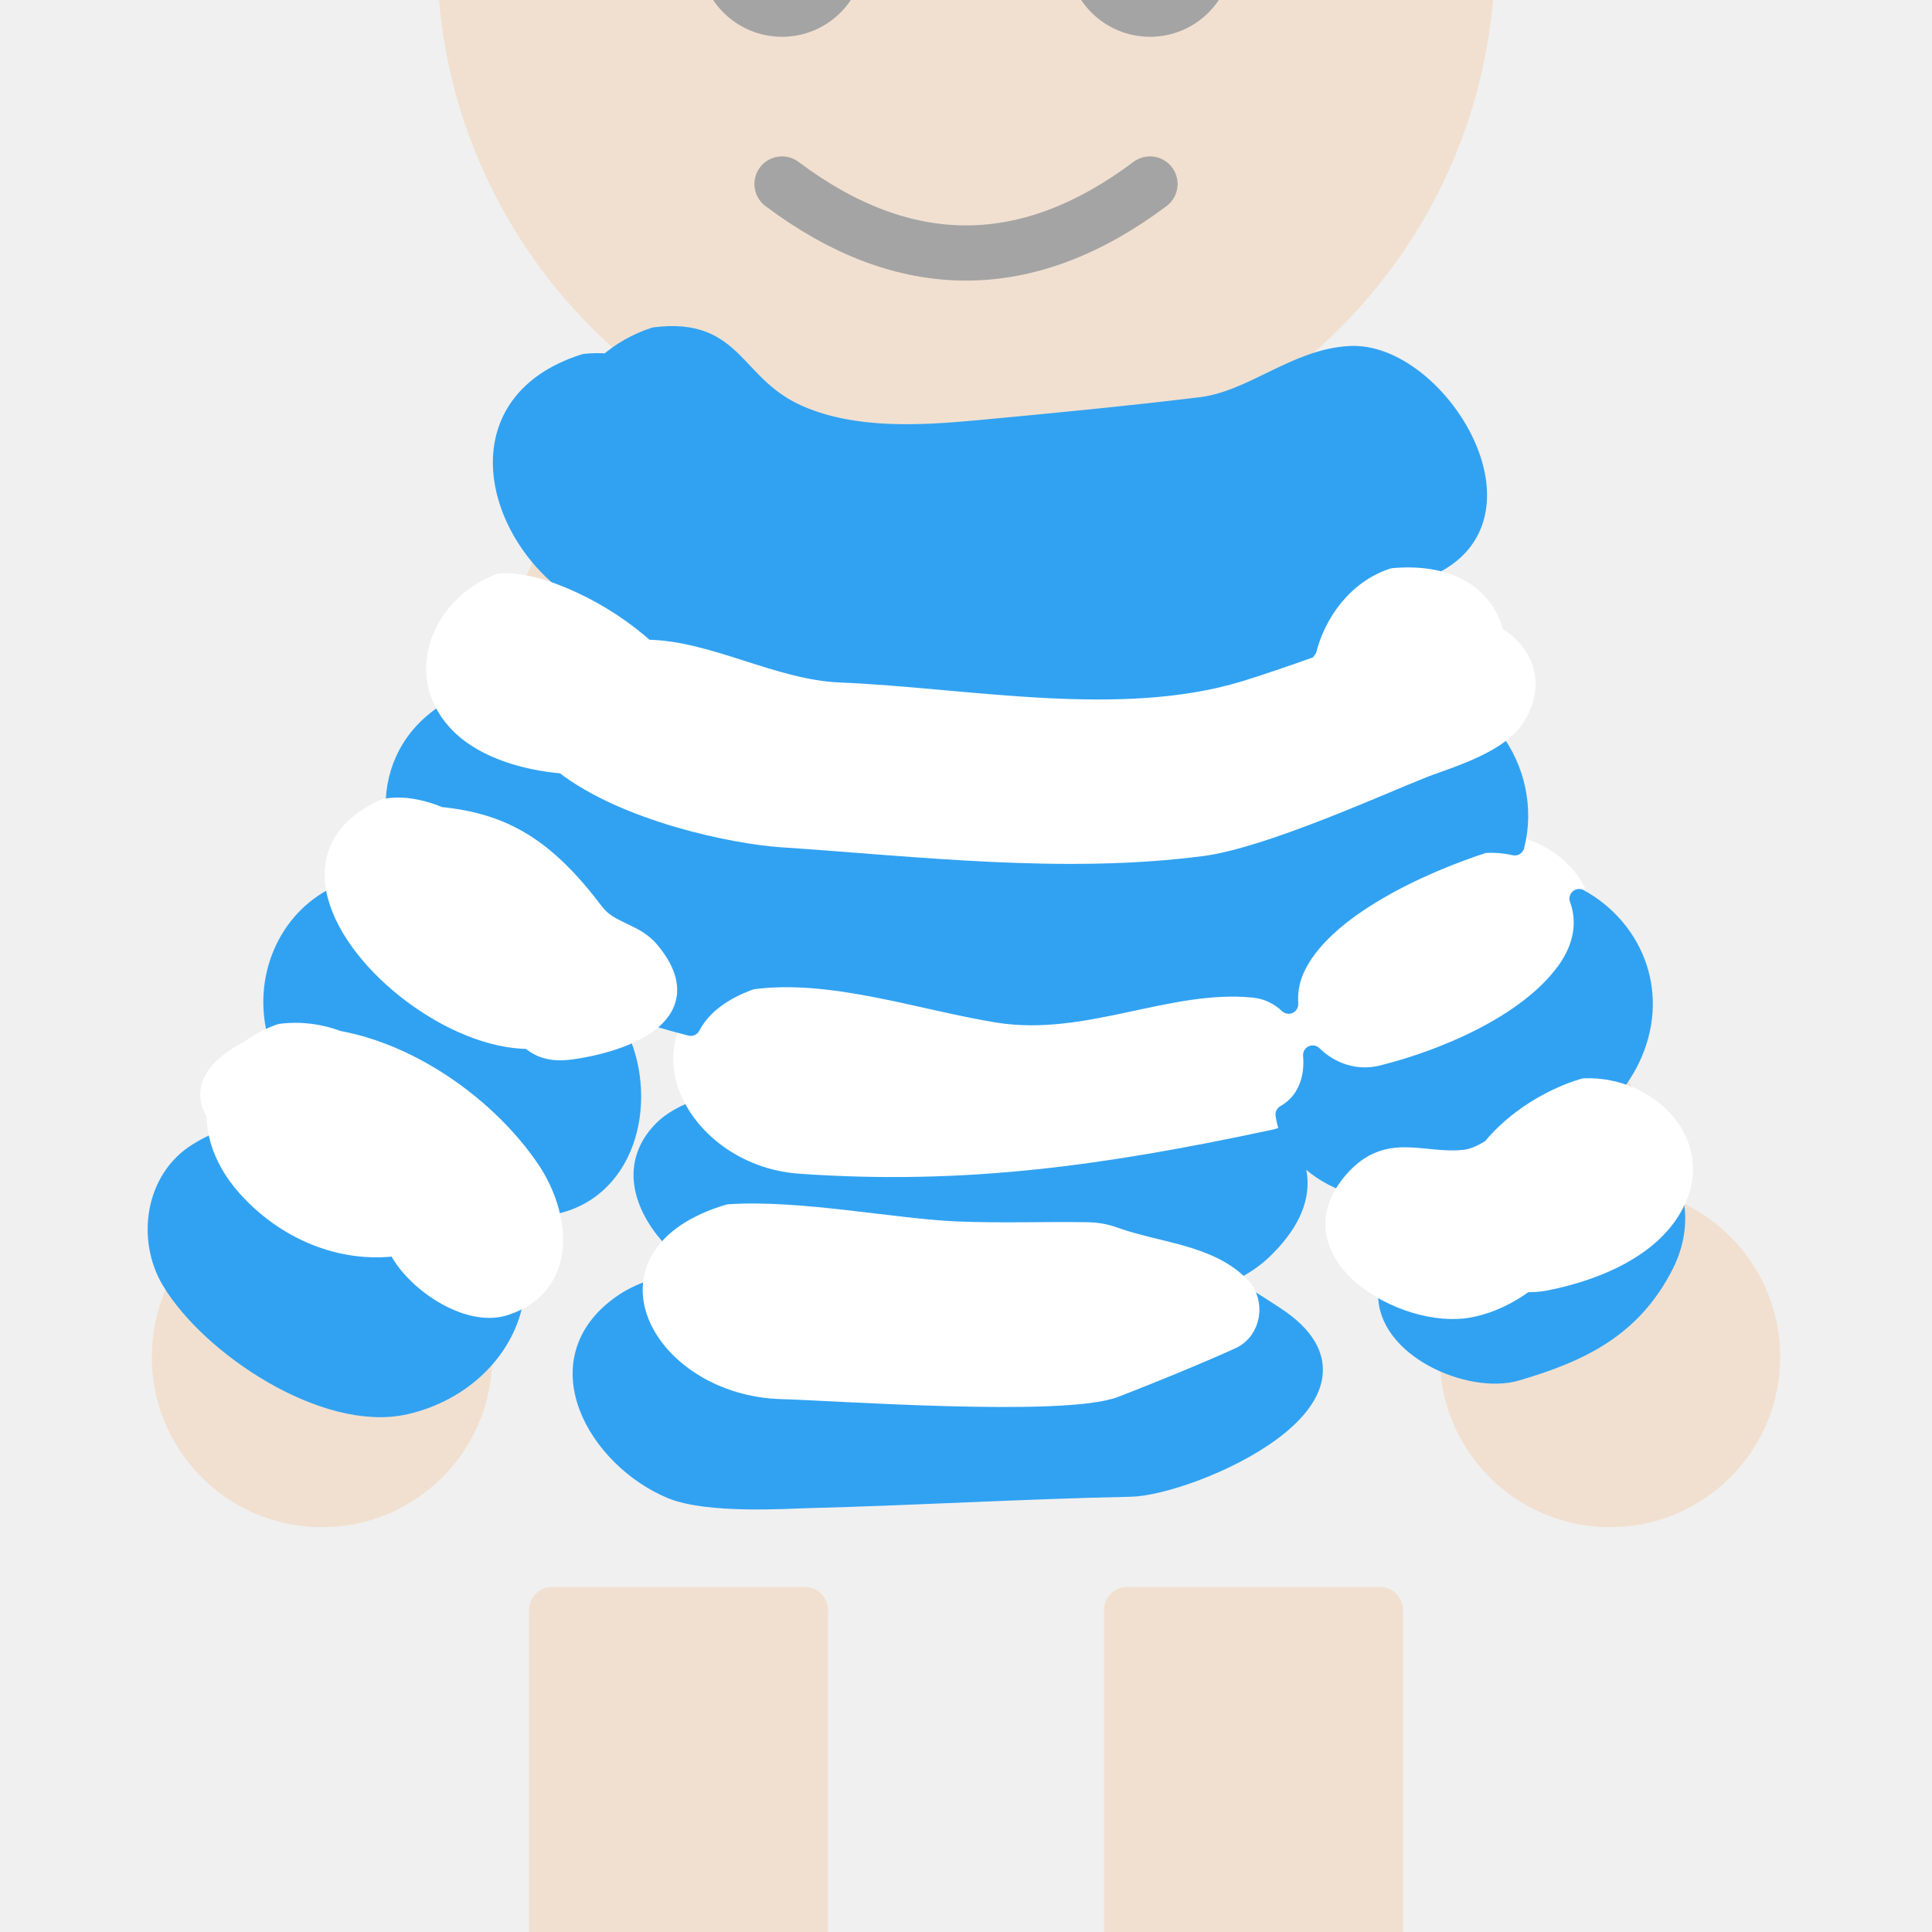
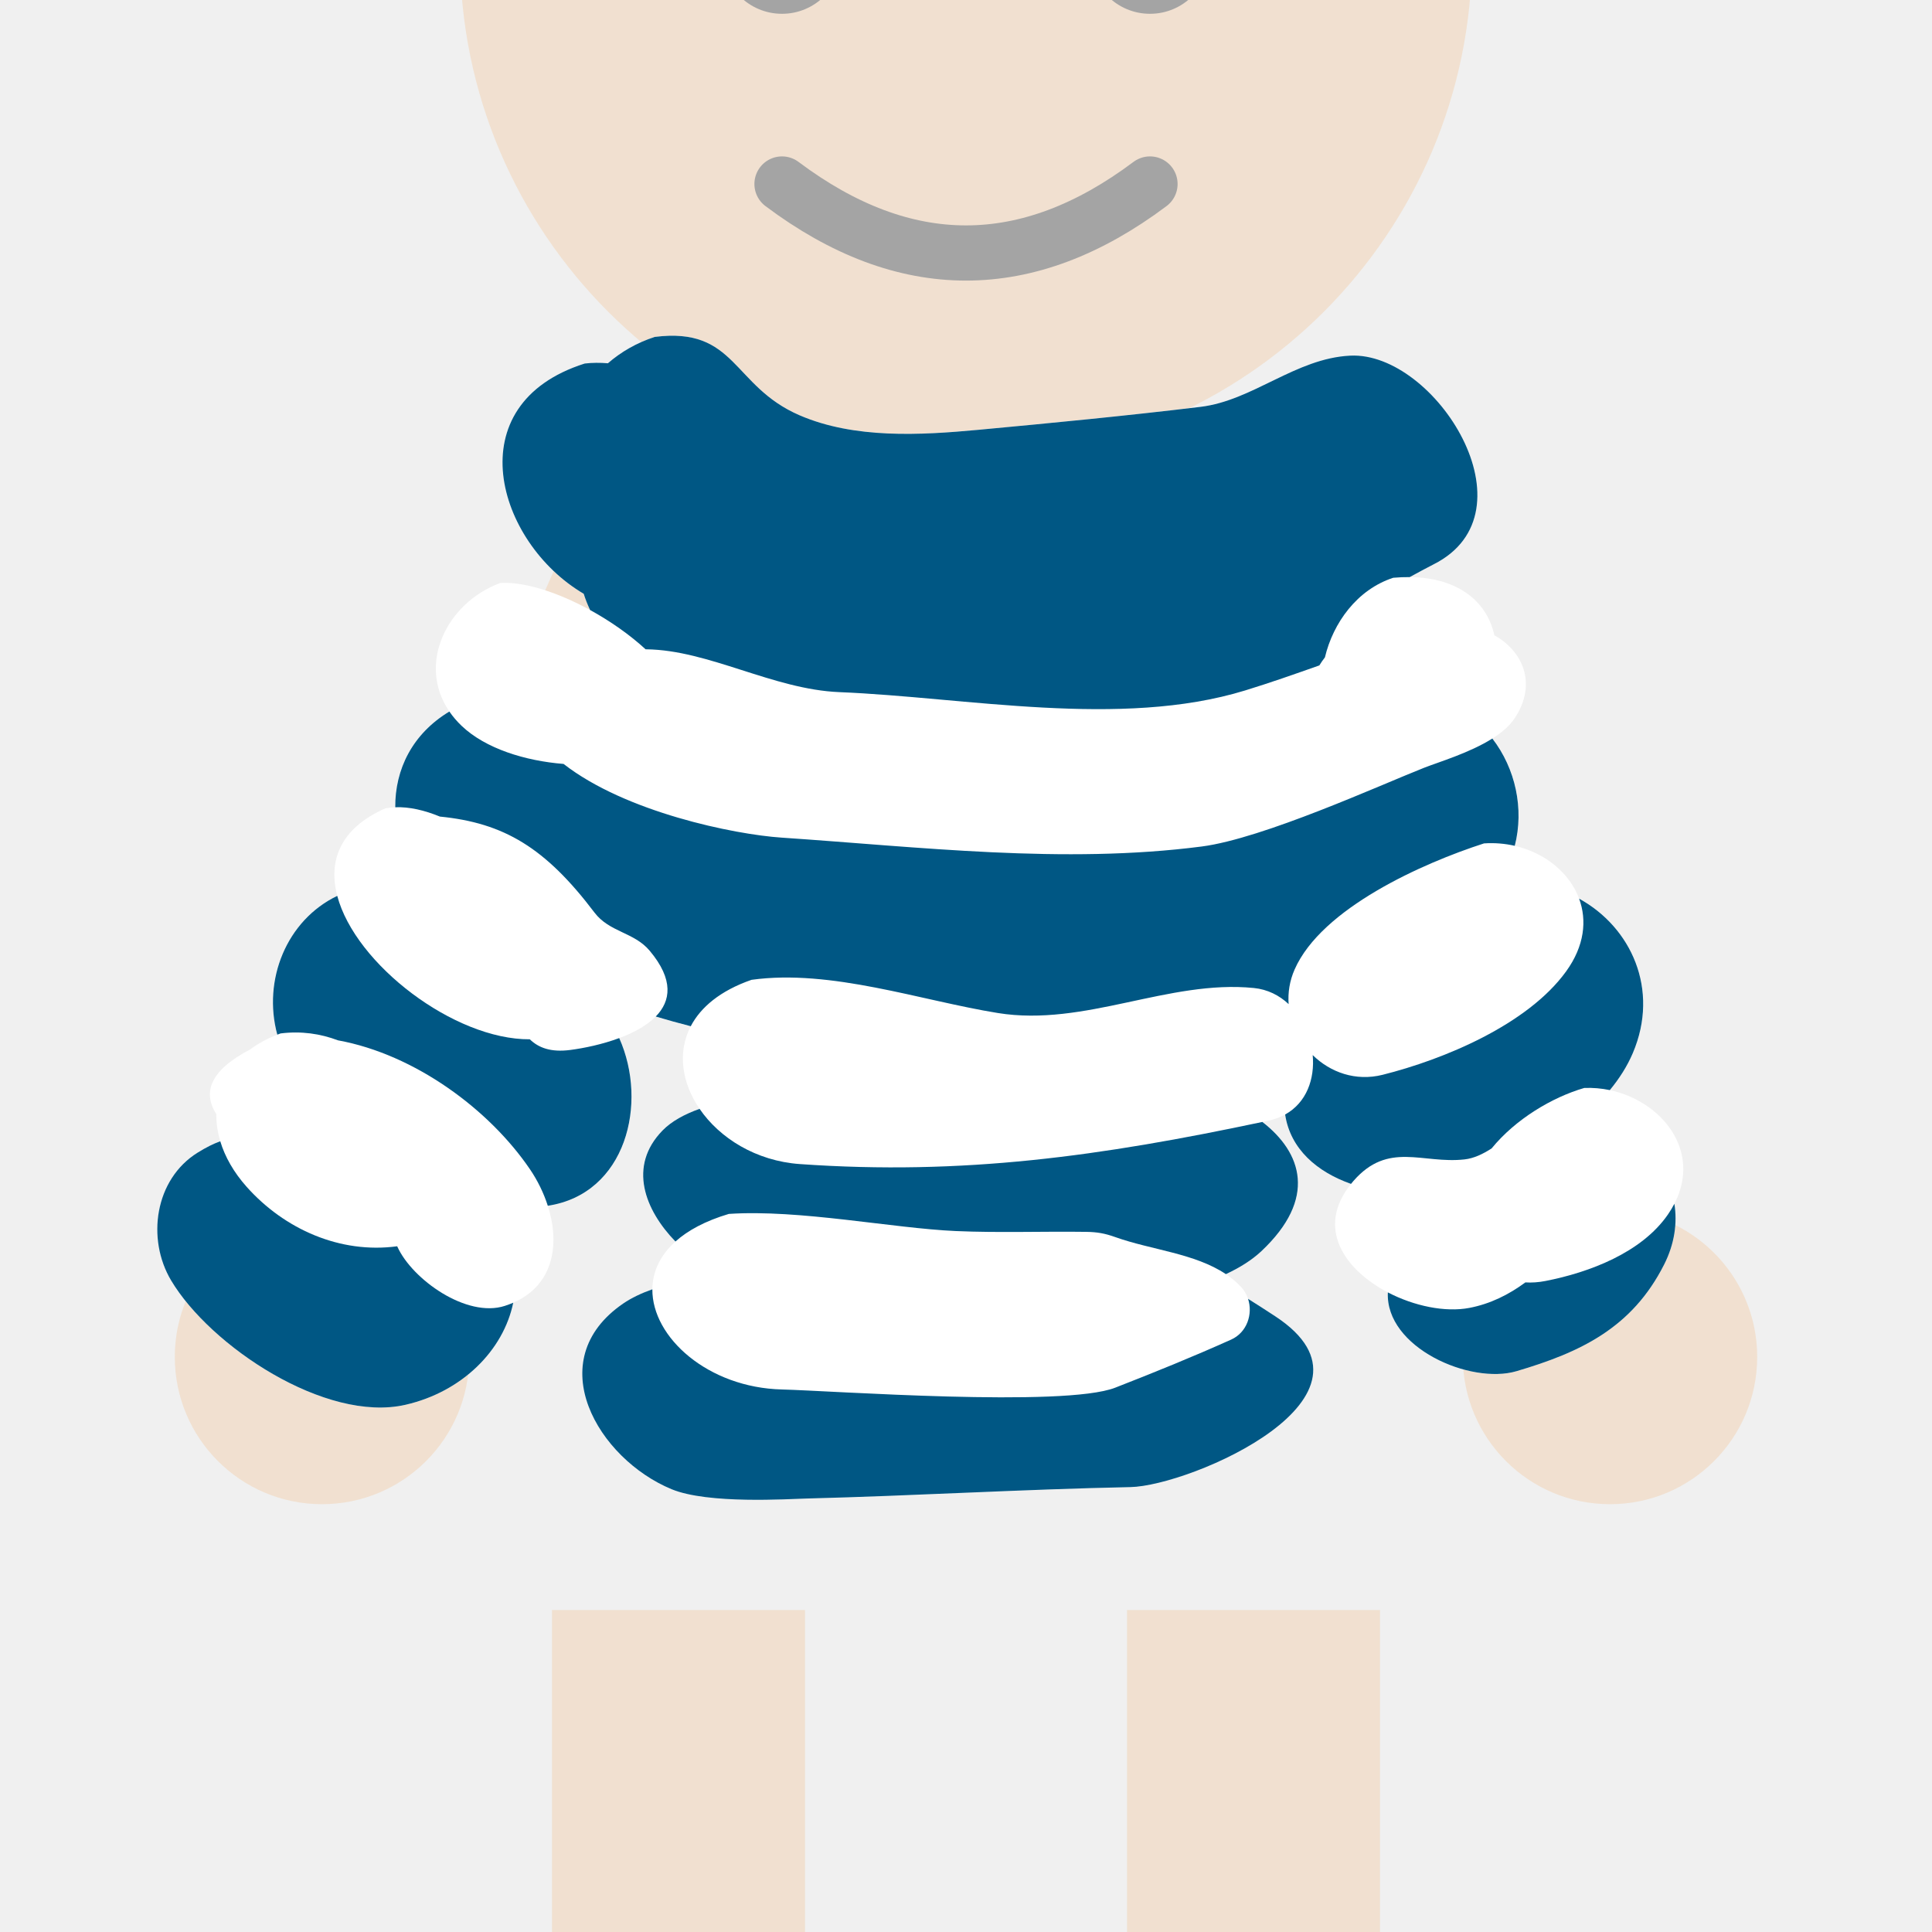
- <svg xmlns="http://www.w3.org/2000/svg" data-vector95-version="1.3.2" data-vector95-format="3" width="100" height="100" viewBox="0 0 100 100">
+ <svg xmlns="http://www.w3.org/2000/svg" data-vector95-version="1.4.2" data-vector95-format="4" width="100" height="100" viewBox="0 0 100 100">
  <g id="body-reference" data-name="Body reference (show to align)" data-locked="true" opacity="0.4" transform=" matrix(1 0 0 1 0 0)">
    <g id="layer-f660e31d-2b5e-492f-9668-83e18bf83e73" data-name="Group" data-locked="false" opacity="1" transform=" matrix(2.380952 0 0 2.380952 -69.04762 -64.28571)">
-       <path transform="translate(0 0) rotate(0) scale(1 1)" data-vector95-seam-stroke="1" d="M41 62C41 62 46.5 62 46.5 62C46.5 62 46.5 90.563 46.5 90.563C45.515 90.209 44.306 90 43 90C42.299 90 41.626 90.06 41 90.171C41 90.171 41 62 41 62Z" fill="#f2c9a0" stroke="#f2c9a0" stroke-width="1" opacity="1" stroke-linecap="round" stroke-linejoin="round" fill-rule="nonzero" fill-opacity="1" stroke-opacity="1" stroke-dasharray="none" stroke-dashoffset="0" />
-       <path transform="translate(0 0) rotate(0) scale(1 1)" data-vector95-seam-stroke="1" d="M53.5 62C53.5 62 59 62 59 62C59 62 59 90.171 59 90.171C58.374 90.06 57.701 90 57 90C55.694 90 54.485 90.209 53.5 90.563C53.5 90.563 53.5 62 53.5 62Z" fill="#f2c9a0" stroke="#f2c9a0" stroke-width="1" opacity="1" stroke-linecap="round" stroke-linejoin="round" fill-rule="nonzero" fill-opacity="1" stroke-opacity="1" stroke-dasharray="none" stroke-dashoffset="0" />
-       <ellipse transform="translate(0 0) rotate(0) scale(1 1)" data-vector95-seam-stroke="1" rx="6" ry="3" cx="43" cy="93" fill="#333" stroke="#333" stroke-width="1" font-family="Times New Roman, serif" font-size="16" stroke-linecap="round" stroke-linejoin="round" stroke-opacity="1" stroke-dasharray="none" stroke-dashoffset="0" />
-       <ellipse transform="translate(0 0) rotate(0) scale(1 1)" data-vector95-seam-stroke="1" rx="6" ry="3" cx="57" cy="93" fill="#333" stroke="#333" stroke-width="1" font-family="Times New Roman, serif" font-size="16" stroke-linecap="round" stroke-linejoin="round" stroke-opacity="1" stroke-dasharray="none" stroke-dashoffset="0" />
-       <path transform="translate(0 0) rotate(0) scale(1 1)" data-vector95-seam-stroke="1" d="M44.54 45.48C44.54 45.48 38.828 55.001 38.828 55.001C39.065 55.448 39.2 55.958 39.2 56.5C39.2 58.267 37.767 59.7 36 59.7C34.233 59.7 32.8 58.267 32.8 56.5C32.8 55.157 33.627 54.008 34.799 53.533C34.799 53.533 42.44 36.24 42.44 36.24C42.44 36.24 44.54 45.48 44.54 45.48ZM57.56 36.24C57.56 36.24 65.201 53.533 65.201 53.533C66.373 54.008 67.2 55.157 67.2 56.5C67.2 58.267 65.767 59.7 64 59.7C62.233 59.7 60.8 58.267 60.8 56.5C60.8 55.958 60.935 55.448 61.172 55.001C61.172 55.001 55.46 45.48 55.46 45.48C55.46 45.48 57.56 36.24 57.56 36.24Z" fill="#f2c9a0" stroke="#f2c9a0" stroke-width="1" opacity="1" stroke-linecap="round" stroke-linejoin="round" fill-rule="nonzero" fill-opacity="1" stroke-opacity="1" stroke-dasharray="none" stroke-dashoffset="0" />
-       <path transform="translate(0 0) rotate(0) scale(1 1)" data-vector95-seam-stroke="1" d="M39 26C39 19.925 43.925 15 50 15C56.075 15 61 19.925 61 26C61 32.075 56.075 37 50 37C43.925 37 39 32.075 39 26ZM46 27.3C46.718 27.3 47.3 26.718 47.3 26C47.3 25.282 46.718 24.7 46 24.7C45.282 24.7 44.7 25.282 44.7 26C44.7 26.718 45.282 27.3 46 27.3ZM54 27.3C54.718 27.3 55.3 26.718 55.3 26C55.3 25.282 54.718 24.7 54 24.7C53.282 24.7 52.7 25.282 52.7 26C52.7 26.718 53.282 27.3 54 27.3Z" fill="#f2c9a0" stroke="#f2c9a0" stroke-width="1" opacity="1" stroke-linecap="round" stroke-linejoin="round" fill-rule="nonzero" fill-opacity="1" stroke-opacity="1" stroke-dasharray="none" stroke-dashoffset="0" />
-       <ellipse transform="translate(0 0) rotate(0) scale(1 1)" data-vector95-seam-stroke="1" rx="1.3" ry="1.3" cx="46" cy="26" fill="#333" stroke="#333" stroke-width="1" font-family="Times New Roman, serif" font-size="16" stroke-linecap="round" stroke-linejoin="round" stroke-opacity="1" stroke-dasharray="none" stroke-dashoffset="0" />
-       <ellipse transform="translate(0 0) rotate(0) scale(1 1)" data-vector95-seam-stroke="1" rx="1.3" ry="1.3" cx="54" cy="26" fill="#333" stroke="#333" stroke-width="1" font-family="Times New Roman, serif" font-size="16" stroke-linecap="round" stroke-linejoin="round" stroke-opacity="1" stroke-dasharray="none" stroke-dashoffset="0" />
+       <path transform="translate(0 0) rotate(0) scale(1 1)" data-vector95-seam-path="1" data-vector95-seam-source="{&quot;type&quot;:&quot;path&quot;,&quot;geometry&quot;:{&quot;d&quot;:&quot;M41 62C41 62 46.5 62 46.5 62C46.5 62 46.5 90.56302369 46.5 90.56302369C45.51488143 90.20869045 44.30618298 90 43 90C42.29872915 90 41.62555785 90.06015422 41 90.17070571C41 90.17070571 41 62 41 62Z&quot;},&quot;signature&quot;:&quot;a35f1735&quot;}" d="M41,62h5.5l0,28.563c1.514,0.545 2.5,1.433 2.5,2.437c0,1.657 -2.686,3 -6,3c-3.314,0 -6,-1.343 -6,-3c0,-1.306 1.67,-2.417 4,-2.829zM43,90c1.306,0 2.515,0.209 3.5,0.563c-0.985,-0.354 -2.194,-0.563 -3.5,-0.563zM43,90c-0.701,0 -1.374,0.06 -2,0.171c0.626,-0.111 1.299,-0.171 2,-0.171z" fill="#f2c9a0" stroke="none" stroke-width="0" opacity="1" fill-rule="nonzero" fill-opacity="1" />
+       <path transform="translate(0 0) rotate(0) scale(1 1)" data-vector95-seam-path="1" data-vector95-seam-source="{&quot;type&quot;:&quot;path&quot;,&quot;geometry&quot;:{&quot;d&quot;:&quot;M53.5 62C53.5 62 59 62 59 62C59 62 59 90.17070571 59 90.17070571C58.37444215 90.06015422 57.70127085 90 57 90C55.69381702 90 54.48511857 90.20869045 53.5 90.56302369C53.5 90.56302369 53.5 62 53.5 62Z&quot;},&quot;signature&quot;:&quot;26560716&quot;}" d="M53.5,62h5.5l0,28.171c2.33,0.412 4,1.523 4,2.829c0,1.657 -2.686,3 -6,3c-3.314,0 -6,-1.343 -6,-3c0,-1.004 0.986,-1.892 2.5,-2.437zM57,90c0.701,0 1.374,0.06 2,0.171c-0.626,-0.111 -1.299,-0.171 -2,-0.171zM57,90c-1.306,0 -2.515,0.209 -3.5,0.563c0.985,-0.354 2.194,-0.563 3.5,-0.563z" fill="#f2c9a0" stroke="none" stroke-width="0" opacity="1" fill-rule="nonzero" fill-opacity="1" />
+       <ellipse transform="translate(0 0) rotate(0) scale(1 1)" rx="6" ry="3" cx="43" cy="93" fill="#333" stroke="none" stroke-width="0" font-family="Times New Roman, serif" font-size="16" />
+       <ellipse transform="translate(0 0) rotate(0) scale(1 1)" rx="6" ry="3" cx="57" cy="93" fill="#333" stroke="none" stroke-width="0" font-family="Times New Roman, serif" font-size="16" />
+       <path transform="translate(0 0) rotate(0) scale(1 1)" d="M44.54 45.48C44.54 45.48 38.828 55.001 38.828 55.001C39.065 55.448 39.2 55.958 39.2 56.5C39.2 58.267 37.767 59.7 36 59.7C34.233 59.7 32.8 58.267 32.8 56.5C32.8 55.157 33.627 54.008 34.799 53.533C34.799 53.533 42.44 36.24 42.44 36.24C42.44 36.24 44.54 45.48 44.54 45.48ZM57.56 36.24C57.56 36.24 65.201 53.533 65.201 53.533C66.373 54.008 67.2 55.157 67.2 56.5C67.2 58.267 65.767 59.7 64 59.7C62.233 59.7 60.8 58.267 60.8 56.5C60.8 55.958 60.935 55.448 61.172 55.001C61.172 55.001 55.46 45.48 55.46 45.48C55.46 45.48 57.56 36.24 57.56 36.24Z" fill="#f2c9a0" stroke="none" stroke-width="0" opacity="1" fill-rule="nonzero" fill-opacity="1" />
+       <path transform="translate(0 0) rotate(0) scale(1 1)" data-vector95-seam-path="1" data-vector95-seam-source="{&quot;type&quot;:&quot;path&quot;,&quot;geometry&quot;:{&quot;d&quot;:&quot;M39 26C39 19.92486775 43.92486775 15 50 15C56.07513225 15 61 19.92486775 61 26C61 32.07513225 56.07513225 37 50 37C43.92486775 37 39 32.07513225 39 26ZM46 27.3C46.71797017 27.3 47.3 26.71797017 47.3 26C47.3 25.28202983 46.71797017 24.7 46 24.7C45.28202983 24.7 44.7 25.28202983 44.7 26C44.7 26.71797017 45.28202983 27.3 46 27.3ZM54 27.3C54.71797017 27.3 55.3 26.71797017 55.3 26C55.3 25.28202983 54.71797017 24.7 54 24.7C53.28202983 24.7 52.7 25.28202983 52.7 26C52.7 26.71797017 53.28202983 27.3 54 27.3Z&quot;},&quot;signature&quot;:&quot;13df0a67&quot;}" d="M39,26c0,-6.075 4.925,-11 11,-11c6.075,0 11,4.925 11,11c0,6.075 -4.925,11 -11,11c-6.075,0 -11,-4.925 -11,-11z" fill="#f2c9a0" stroke="none" stroke-width="0" opacity="1" fill-rule="nonzero" fill-opacity="1" />
+       <ellipse transform="translate(0 0) rotate(0) scale(1 1)" rx="1.3" ry="1.3" cx="46" cy="26" fill="#333" stroke="none" stroke-width="0" font-family="Times New Roman, serif" font-size="16" />
+       <ellipse transform="translate(0 0) rotate(0) scale(1 1)" rx="1.3" ry="1.3" cx="54" cy="26" fill="#333" stroke="none" stroke-width="0" font-family="Times New Roman, serif" font-size="16" />
      <path transform="translate(0 0) rotate(0) scale(1 1)" d="M46,31 Q50,34 54,31" fill="none" stroke="#333" stroke-width="1.2" font-family="Times New Roman, serif" font-size="16" stroke-linecap="round" />
    </g>
  </g>
  <g id="clothing" data-name="Clothing" data-locked="false" opacity="1" transform=" matrix(1 0 0 1 0 0)">
    <g id="layer-278b5948-8136-4ea3-b02f-8f9b08371a8e" data-name="Base paint" data-locked="false" opacity="1" transform="" />
-     <path transform="translate(0 0) rotate(0) scale(1 1)" data-vector95-seam-stroke="1" d="M66.01 68.133C72.337 72.289 61.621 76.909 58.51 76.972C52.924 77.086 47.345 77.422 41.76 77.563C40.811 77.587 36.656 77.865 34.76 77.081C30.963 75.51 27.938 70.427 32.26 67.468C32.69 67.174 33.203 66.933 33.766 66.734C33.746 69.225 36.652 71.825 40.474 71.919C43.023 71.982 55.079 72.858 57.724 71.826C59.741 71.039 61.749 70.225 63.724 69.337C64.547 68.967 64.858 68.014 64.599 67.227C65.042 67.503 65.51 67.804 66.01 68.133ZM34.297 58.509C34.766 58.029 35.445 57.667 36.21 57.393C37.244 58.905 39.124 60.091 41.4 60.252C49.846 60.848 56.999 59.839 65.34 58.072C67.39 59.66 68.187 62.033 65.291 64.759C64.795 65.225 64.159 65.621 63.451 65.949C61.836 64.867 59.596 64.699 57.724 64.031C57.186 63.839 56.793 63.769 56.224 63.761C53.974 63.729 51.722 63.817 49.474 63.719C46.216 63.577 41.366 62.587 37.724 62.832C36.504 63.195 35.597 63.69 34.961 64.261C33.385 62.638 32.48 60.365 34.297 58.509Z" fill="#31a2f2" stroke="#31a2f2" stroke-width="1" opacity="1" stroke-linecap="round" stroke-linejoin="round" fill-rule="nonzero" fill-opacity="1" stroke-opacity="1" stroke-dasharray="none" stroke-dashoffset="0" />
-     <path transform="translate(0 0) rotate(0) scale(1 1)" data-vector95-seam-stroke="1" d="M51.65 52.434C56.149 53.16 60.487 50.696 64.9 51.139C65.611 51.21 66.218 51.52 66.699 51.972C66.656 51.381 66.749 50.771 67.009 50.18C68.405 47.006 73.645 44.675 76.812 43.654C80.479 43.406 83.533 46.862 81.062 50.279C79.064 53.042 74.724 54.84 71.562 55.632C70.167 55.981 68.855 55.504 67.945 54.611C68.085 56.121 67.406 57.631 65.65 58.006C57.175 59.814 49.951 60.856 41.4 60.252C35.672 59.848 32.457 52.949 38.9 50.715C43.02 50.146 47.633 51.785 51.65 52.434Z" fill="#ffffff" stroke="#ffffff" stroke-width="1" opacity="1" stroke-linecap="round" stroke-linejoin="round" fill-rule="nonzero" fill-opacity="1" stroke-opacity="1" stroke-dasharray="none" stroke-dashoffset="0" />
-     <path transform="translate(0 0) rotate(0) scale(1 1)" data-vector95-seam-stroke="1" d="M49.474 63.719C51.722 63.817 53.974 63.729 56.224 63.761C56.793 63.769 57.186 63.839 57.724 64.031C59.918 64.813 62.617 64.91 64.224 66.596C64.996 67.407 64.788 68.859 63.724 69.337C61.749 70.225 59.741 71.039 57.724 71.826C55.079 72.858 43.023 71.982 40.474 71.919C34.263 71.766 30.471 64.995 37.724 62.832C41.366 62.587 46.216 63.577 49.474 63.719Z" fill="#ffffff" stroke="#ffffff" stroke-width="1" opacity="1" stroke-linecap="round" stroke-linejoin="round" fill-rule="nonzero" fill-opacity="1" stroke-opacity="1" stroke-dasharray="none" stroke-dashoffset="0" />
-     <path transform="translate(0 0) rotate(0) scale(1 1)" data-vector95-seam-stroke="1" d="M41.388 21.496C44.237 22.724 47.642 22.526 50.638 22.248C54.475 21.891 58.312 21.521 62.138 21.059C64.856 20.73 67.058 18.547 69.888 18.408C74.296 18.191 79.567 26.511 74.202 29.211C73.828 29.399 73.411 29.63 72.965 29.871C72.695 29.868 72.411 29.879 72.114 29.905C70.236 30.518 69.001 32.244 68.578 34.024C68.474 34.159 68.377 34.298 68.289 34.442C67.014 34.892 65.74 35.341 64.45 35.737C57.994 37.718 49.987 36.09 43.45 35.825C40.011 35.685 36.689 33.645 33.45 33.608C33.44 33.608 33.428 33.608 33.415 33.607C32.596 32.853 31.589 32.148 30.544 31.575C30.412 31.296 30.301 31.015 30.213 30.734C25.703 28.081 23.592 20.932 30.265 18.816C30.654 18.77 31.057 18.768 31.465 18.803C32.142 18.214 32.957 17.742 33.888 17.439C38.114 16.906 37.89 19.988 41.388 21.496ZM20.984 72.712C16.846 73.657 10.88 69.671 8.856 66.274C7.578 64.13 8.003 61.039 10.234 59.657C10.684 59.378 11.05 59.199 11.401 59.072C11.642 59.874 12.097 60.68 12.775 61.439C14.716 63.612 17.592 64.907 20.559 64.507C20.563 64.516 20.566 64.524 20.57 64.532C21.334 66.221 24.152 68.232 26.13 67.592C26.283 67.542 26.427 67.488 26.565 67.428C26.06 69.888 23.927 72.04 20.984 72.712ZM14.525 53.49C14.467 53.51 14.409 53.531 14.353 53.553C13.585 50.728 14.829 47.632 17.456 46.37C18.392 49.909 23.505 53.817 27.422 53.794C27.873 54.23 28.506 54.478 29.517 54.346C30.227 54.253 31.172 54.059 32.051 53.731C33.558 57.101 32.407 61.797 28.354 62.41C28.142 61.747 27.825 61.103 27.438 60.532C25.334 57.43 21.477 54.575 17.493 53.847C16.581 53.504 15.595 53.357 14.525 53.49ZM40.45 43.355C47.606 43.836 55.052 44.741 62.2 43.815C65.376 43.404 71.455 40.63 73.7 39.744C74.475 39.439 76.061 38.973 77.244 38.226C78.446 39.788 78.894 41.866 78.404 43.779C77.898 43.663 77.362 43.617 76.812 43.654C73.645 44.675 68.405 47.006 67.009 50.18C66.749 50.771 66.656 51.381 66.699 51.972C66.218 51.52 65.611 51.21 64.9 51.139C60.487 50.696 56.149 53.16 51.65 52.434C47.633 51.785 43.02 50.146 38.9 50.715C37.274 51.279 36.263 52.14 35.753 53.118C35.145 52.962 34.541 52.794 33.941 52.615C34.721 51.819 34.888 50.713 33.63 49.213C32.817 48.241 31.545 48.259 30.767 47.23C28.229 43.877 26.086 42.594 22.769 42.266C21.97 41.938 21.187 41.755 20.458 41.783C20.444 39.831 21.336 37.988 23.259 36.828C23.435 37.085 23.646 37.333 23.894 37.57C25.129 38.749 27.19 39.384 29.171 39.541C32.376 42.041 38.004 43.19 40.45 43.355ZM84.514 54.509C84.224 55.19 83.816 55.829 83.324 56.424C82.894 56.334 82.449 56.294 82 56.313C80.334 56.797 78.439 57.929 77.205 59.443C76.755 59.731 76.296 59.956 75.802 60.011C73.624 60.254 71.856 59.054 70.052 61.129C70.009 61.179 69.968 61.229 69.928 61.278C68.182 60.665 66.785 59.48 66.519 57.687C67.63 57.07 68.059 55.841 67.945 54.611C68.855 55.504 70.167 55.981 71.562 55.632C74.724 54.84 79.064 53.042 81.062 50.279C82.018 48.958 82.147 47.631 81.734 46.514C84.417 47.984 85.919 51.205 84.514 54.509ZM80 66.302C82.26 65.86 84.967 64.841 86.332 62.861C86.46 62.676 86.571 62.491 86.666 62.307C86.824 63.298 86.677 64.378 86.139 65.445C84.475 68.743 81.797 69.997 78.495 70.972C76.1 71.678 71.699 69.747 71.835 66.894C73.191 67.602 74.802 67.936 76.052 67.697C77.134 67.491 78.093 67.012 78.953 66.377C79.28 66.397 79.63 66.375 80 66.302Z" fill="#31a2f2" stroke="#31a2f2" stroke-width="1" opacity="1" stroke-linecap="round" stroke-linejoin="round" fill-rule="nonzero" fill-opacity="1" stroke-opacity="1" stroke-dasharray="none" stroke-dashoffset="0" />
-     <path transform="translate(0 0) rotate(0) scale(1 1)" data-vector95-seam-stroke="1" d="M72.114 29.905C75.279 29.625 76.958 31.067 77.344 32.879C78.798 33.685 79.587 35.361 78.409 37.163C78.142 37.57 77.727 37.921 77.244 38.226C76.061 38.973 74.475 39.439 73.7 39.744C71.455 40.63 65.376 43.404 62.2 43.815C55.052 44.741 47.606 43.836 40.45 43.355C38.004 43.19 32.376 42.041 29.171 39.541C27.19 39.384 25.129 38.749 23.894 37.57C21.268 35.063 22.821 31.311 25.894 30.176C27.954 30.047 31.304 31.665 33.415 33.607C33.428 33.608 33.44 33.608 33.45 33.608C36.689 33.645 40.011 35.685 43.45 35.825C49.987 36.09 57.994 37.718 64.45 35.737C65.74 35.341 67.014 34.892 68.289 34.442C68.377 34.298 68.474 34.159 68.578 34.024C69.001 32.244 70.236 30.518 72.114 29.905Z" fill="#ffffff" stroke="#ffffff" stroke-width="1" opacity="1" stroke-linecap="round" stroke-linejoin="round" fill-rule="nonzero" fill-opacity="1" stroke-opacity="1" stroke-dasharray="none" stroke-dashoffset="0" />
-     <path transform="translate(0 0) rotate(0) scale(1 1)" data-vector95-seam-stroke="1" d="M30.767 47.23C31.545 48.259 32.817 48.241 33.63 49.213C36.545 52.692 31.808 54.046 29.517 54.346C28.506 54.478 27.873 54.23 27.422 53.794C23.505 53.817 18.392 49.909 17.456 46.37C16.983 44.58 17.578 42.885 19.939 41.841C20.108 41.809 20.282 41.79 20.458 41.783C21.187 41.755 21.97 41.938 22.769 42.266C26.086 42.594 28.229 43.877 30.767 47.23Z" fill="#ffffff" stroke="#ffffff" stroke-width="1" opacity="1" stroke-linecap="round" stroke-linejoin="round" fill-rule="nonzero" fill-opacity="1" stroke-opacity="1" stroke-dasharray="none" stroke-dashoffset="0" />
-     <path transform="translate(0 0) rotate(0) scale(1 1)" data-vector95-seam-stroke="1" d="M27.438 60.532C29.044 62.901 29.441 66.52 26.13 67.592C24.152 68.232 21.334 66.221 20.57 64.532C20.566 64.524 20.563 64.516 20.559 64.507C17.592 64.907 14.716 63.612 12.775 61.439C12.097 60.68 11.642 59.874 11.401 59.072C11.258 58.599 11.19 58.127 11.196 57.667C10.509 56.589 10.797 55.443 12.951 54.317C13.352 54.017 13.82 53.759 14.353 53.553C14.409 53.531 14.467 53.51 14.525 53.49C15.595 53.357 16.581 53.504 17.493 53.847C21.477 54.575 25.334 57.43 27.438 60.532Z" fill="#ffffff" stroke="#ffffff" stroke-width="1" opacity="1" stroke-linecap="round" stroke-linejoin="round" fill-rule="nonzero" fill-opacity="1" stroke-opacity="1" stroke-dasharray="none" stroke-dashoffset="0" />
-     <path transform="translate(0 0) rotate(0) scale(1 1)" data-vector95-seam-stroke="1" d="M76.052 67.697C72.71 68.336 66.792 64.883 70.052 61.129C71.856 59.054 73.624 60.254 75.802 60.011C76.296 59.956 76.755 59.731 77.205 59.443C78.439 57.929 80.334 56.797 82 56.313C82.449 56.294 82.894 56.334 83.324 56.424C86.006 56.992 88.089 59.559 86.666 62.307C86.571 62.491 86.46 62.676 86.332 62.861C84.967 64.841 82.26 65.86 80 66.302C79.63 66.375 79.28 66.397 78.953 66.377C78.093 67.012 77.134 67.491 76.052 67.697Z" fill="#ffffff" stroke="#ffffff" stroke-width="1" opacity="1" stroke-linecap="round" stroke-linejoin="round" fill-rule="nonzero" fill-opacity="1" stroke-opacity="1" stroke-dasharray="none" stroke-dashoffset="0" />
+     <path transform="translate(0 0) rotate(0) scale(1 1)" data-vector95-seam-path="1" data-vector95-seam-source="{&quot;type&quot;:&quot;path&quot;,&quot;geometry&quot;:{&quot;d&quot;:&quot;M51.65022815 52.43364925C56.14928681 53.15988602 60.48710021 50.69619251 64.90022815 51.13914098C65.61070109 51.2104516 66.21768874 51.51996459 66.69936574 51.97176528C66.65625068 51.38132074 66.74929753 50.77089734 67.00911531 50.18005398C68.40500194 47.00571251 73.64514406 44.67452214 76.81236591 43.65393317C80.47916283 43.40554716 83.53275914 46.8624397 81.06236591 50.27871541C79.06438042 53.04170439 74.72428316 54.83964258 71.56236591 55.63166864C70.167253 55.98112933 68.85513075 55.50357041 67.94466245 54.6108304C68.08485713 56.12135212 67.40612775 57.63135312 65.65022815 58.00593385C57.17547058 59.81382816 49.95085164 60.85558092 41.40022815 60.25203496C35.67170592 59.84768708 32.45732183 52.94898628 38.90022815 50.71461224C43.01971394 50.14571668 47.63279026 51.78515556 51.65022815 52.43364925Z&quot;},&quot;signature&quot;:&quot;d9e09072&quot;}" d="M65.65,58.006c-0.104,0.022 -0.207,0.044 -0.31,0.066c2.05,1.588 2.847,3.961 -0.049,6.687c-0.496,0.467 -1.132,0.862 -1.84,1.191c-1.615,-1.083 -3.855,-1.251 -5.727,-1.918c-0.538,-0.192 -0.931,-0.262 -1.5,-0.27c-2.25,-0.032 -4.502,0.056 -6.75,-0.042c-3.258,-0.142 -8.108,-1.132 -11.75,-0.887c-1.22,0.364 -2.127,0.858 -2.763,1.429c-1.576,-1.623 -2.481,-3.896 -0.664,-5.752c0.469,-0.479 1.148,-0.842 1.913,-1.116c-0.911,-1.332 -1.166,-2.917 -0.457,-4.275c-0.607,-0.156 -1.211,-0.324 -1.811,-0.504c0.78,-0.796 0.946,-1.901 -0.311,-3.402c-0.814,-0.972 -2.085,-0.954 -2.864,-1.982c-2.538,-3.353 -4.681,-4.636 -7.997,-4.964c-0.799,-0.329 -1.582,-0.511 -2.311,-0.484c-0.014,-1.952 0.878,-3.795 2.8,-4.955c0.176,0.256 0.387,0.505 0.636,0.742c1.234,1.179 3.296,1.814 5.277,1.97c3.205,2.5 8.833,3.649 11.279,3.814c7.155,0.481 14.602,1.386 21.75,0.461c3.176,-0.411 9.254,-3.185 11.5,-4.071c0.774,-0.306 2.361,-0.771 3.544,-1.518c1.202,1.562 1.65,3.639 1.159,5.553c1.563,0.361 2.836,1.397 3.331,2.735c2.683,1.47 4.184,4.69 2.779,7.995c-0.29,0.681 -0.697,1.32 -1.19,1.915c-0.43,-0.091 -0.875,-0.13 -1.324,-0.111c-1.666,0.484 -3.561,1.615 -4.795,3.13c-0.45,0.287 -0.909,0.513 -1.402,0.568c-2.179,0.243 -3.947,-0.957 -5.75,1.118c-0.043,0.05 -0.085,0.099 -0.125,0.149c-1.746,-0.613 -3.143,-1.798 -3.409,-3.591c-0.254,0.141 -0.543,0.249 -0.869,0.319zM81.062,50.279c0.955,-1.321 1.085,-2.648 0.672,-3.765c0.413,1.117 0.283,2.444 -0.672,3.765zM71.562,55.632c-1.395,0.349 -2.707,-0.128 -3.618,-1.021c0.91,0.893 2.223,1.37 3.618,1.021zM67.945,54.611c0.114,1.23 -0.315,2.459 -1.426,3.076c1.111,-0.617 1.54,-1.846 1.426,-3.076z" fill="#ffffff" stroke="none" stroke-width="0" opacity="1" fill-rule="nonzero" fill-opacity="1" />
+     <path transform="translate(0 0) rotate(0) scale(1 1)" data-vector95-seam-path="1" data-vector95-seam-source="{&quot;type&quot;:&quot;path&quot;,&quot;geometry&quot;:{&quot;d&quot;:&quot;M49.47400898 63.71903664C51.72190662 63.8172871 53.97418992 63.72934143 56.22400898 63.76114039C56.79340552 63.76918825 57.18559823 63.83904599 57.72400898 64.03102894C59.91801727 64.81335397 62.61726952 64.90999795 64.22400898 66.59644189C64.99580681 67.40652579 64.78796673 68.85886498 63.72400898 69.33719991C61.74919597 70.22503783 59.74109357 71.03873968 57.72400898 71.82583075C55.07924513 72.85784993 43.02274058 71.98240067 40.47400898 71.91949897C34.26264941 71.76620504 30.47136445 64.99511156 37.72400898 62.83159522C41.36561903 62.5870753 46.21624662 63.57664729 49.47400898 63.71903664Z&quot;},&quot;signature&quot;:&quot;6ff6100a&quot;}" d="M64.224,66.596c0.175,0.183 0.299,0.4 0.375,0.63c0.443,0.276 0.911,0.578 1.411,0.906c6.327,4.156 -4.388,8.777 -7.5,8.84c-5.586,0.113 -11.165,0.45 -16.75,0.591c-0.948,0.024 -5.103,0.302 -7,-0.483c-3.796,-1.57 -6.821,-6.654 -2.5,-9.612c0.43,-0.295 0.943,-0.535 1.506,-0.734c0.007,-0.876 0.376,-1.738 1.195,-2.473c-1.576,-1.623 -2.481,-3.896 -0.664,-5.752c0.469,-0.479 1.148,-0.842 1.913,-1.116c1.034,1.512 2.914,2.698 5.19,2.859c8.446,0.596 15.598,-0.413 23.94,-2.18c2.05,1.588 2.847,3.961 -0.049,6.687c-0.496,0.467 -1.132,0.862 -1.84,1.191c0.278,0.186 0.537,0.399 0.773,0.647zM64.599,67.227c0.259,0.788 -0.052,1.74 -0.875,2.11c0.823,-0.37 1.134,-1.323 0.875,-2.11zM63.724,69.337c-1.975,0.888 -3.983,1.702 -6,2.489c2.017,-0.787 4.025,-1.601 6,-2.489zM57.724,71.826c-2.645,1.032 -14.701,0.157 -17.25,0.094c2.549,0.063 14.605,0.938 17.25,-0.094z" fill="#ffffff" stroke="none" stroke-width="0" opacity="1" fill-rule="nonzero" fill-opacity="1" />
+     <path transform="translate(0 0) rotate(0) scale(1 1)" data-vector95-seam-path="1" data-vector95-seam-source="{&quot;type&quot;:&quot;path&quot;,&quot;geometry&quot;:{&quot;d&quot;:&quot;M72.11449109 29.90529199C75.2789014 29.62470044 76.95768089 31.0674664 77.34394537 32.87888937C78.79796178 33.68547614 79.58724272 35.3610372 78.40857379 37.1629749C78.14247252 37.56978796 77.7268377 37.92143245 77.24414508 38.22618862C76.06084812 38.97328321 74.47456004 39.43859728 73.70033482 39.74411738C71.45463677 40.63030123 65.37649741 43.40420697 62.20033482 43.81549667C55.0521867 44.74112929 47.6055206 43.83582398 40.45033482 43.35473783C38.00397011 43.19025402 32.37640069 42.04103785 29.17144386 39.54081236C27.1900868 39.38401459 25.1287313 38.74931135 23.89430346 37.57041592C21.26846882 35.06270802 22.82054127 31.31070697 25.89430346 30.17554083C27.95418845 30.0474718 31.3042864 31.66487101 33.41513745 33.60725626C33.42810417 33.60788953 33.43985048 33.60827515 33.45033482 33.60839391C36.6892935 33.64508211 40.01146799 35.68506167 43.45033482 35.82467983C49.98705339 36.09007092 57.99404584 37.71844386 64.45033482 35.73717385C65.7397376 35.34148911 67.01421767 34.89158838 68.28857048 34.44193639C68.37694063 34.29813346 68.47394209 34.15901944 68.57841094 34.02437488C69.00126895 32.244002 70.23573079 30.51844793 72.11449109 29.90529199Z&quot;},&quot;signature&quot;:&quot;fde82d05&quot;}" d="M77.344,32.879c1.454,0.807 2.243,2.482 1.065,4.284c-0.266,0.407 -0.682,0.758 -1.164,1.063c1.202,1.562 1.65,3.639 1.159,5.553c-0.506,-0.117 -1.042,-0.163 -1.591,-0.125c-3.167,1.021 -8.407,3.352 -9.803,6.526c-0.26,0.591 -0.353,1.201 -0.31,1.792c-0.482,-0.452 -1.089,-0.761 -1.799,-0.833c-4.413,-0.443 -8.751,2.021 -13.25,1.295c-4.017,-0.648 -8.631,-2.288 -12.75,-1.719c-1.626,0.564 -2.637,1.425 -3.148,2.404c-0.607,-0.156 -1.211,-0.324 -1.811,-0.504c0.78,-0.796 0.946,-1.901 -0.311,-3.402c-0.814,-0.972 -2.085,-0.954 -2.864,-1.982c-2.538,-3.353 -4.681,-4.636 -7.997,-4.964c-0.799,-0.329 -1.582,-0.511 -2.311,-0.484c-0.014,-1.952 0.878,-3.795 2.8,-4.955c-1.683,-2.452 -0.147,-5.625 2.636,-6.653c1.26,-0.078 3.003,0.497 4.65,1.399c-0.132,-0.279 -0.243,-0.56 -0.331,-0.841c-4.51,-2.652 -6.621,-9.801 0.052,-11.918c0.389,-0.045 0.792,-0.048 1.2,-0.012c0.677,-0.589 1.492,-1.061 2.423,-1.365c4.226,-0.532 4.002,2.55 7.5,4.057c2.85,1.228 6.254,1.03 9.25,0.752c3.837,-0.356 7.674,-0.726 11.5,-1.189c2.719,-0.329 4.92,-2.512 7.75,-2.651c4.408,-0.217 9.679,8.103 4.315,10.803c-0.375,0.189 -0.792,0.42 -1.237,0.66c2.617,0.028 4.029,1.367 4.379,3.008zM77.244,38.226c-1.183,0.747 -2.77,1.212 -3.544,1.518c0.774,-0.306 2.361,-0.771 3.544,-1.518zM62.2,43.815c-7.148,0.926 -14.595,0.02 -21.75,-0.461c7.155,0.481 14.602,1.386 21.75,0.461zM40.45,43.355c-2.446,-0.164 -8.074,-1.314 -11.279,-3.814c3.205,2.5 8.833,3.649 11.279,3.814zM23.894,37.57c-0.249,-0.237 -0.46,-0.486 -0.636,-0.742c0.176,0.256 0.387,0.505 0.636,0.742z" fill="#ffffff" stroke="none" stroke-width="0" opacity="1" fill-rule="nonzero" fill-opacity="1" />
+     <path transform="translate(0 0) rotate(0) scale(1 1)" data-vector95-seam-path="1" data-vector95-seam-source="{&quot;type&quot;:&quot;path&quot;,&quot;geometry&quot;:{&quot;d&quot;:&quot;M30.76661808 47.23011773C31.54529908 48.25902321 32.81656996 48.24084801 33.63045415 49.2125398C36.54464621 52.69177738 31.80802454 54.04610855 29.51661808 54.34556325C28.50634454 54.47759184 27.87274163 54.23004111 27.42204157 53.79444921C23.50544235 53.81728834 18.39184971 49.90866403 17.45609182 46.37008313C16.98275315 44.58014667 17.57839115 42.8848927 19.93865461 41.84105307C20.10827707 41.80865769 20.2816648 41.78954242 20.45825905 41.78279023C21.18704342 41.7549247 21.97043867 41.93761704 22.76917321 42.26641246C26.08568337 42.59430015 28.22908193 43.87715958 30.76661808 47.23011773Z&quot;},&quot;signature&quot;:&quot;1875d7eb&quot;}" d="M19.939,41.841c0.17,-0.032 0.343,-0.052 0.52,-0.058c-0.014,-1.952 0.878,-3.795 2.8,-4.955c0.176,0.256 0.387,0.505 0.636,0.742c1.234,1.179 3.296,1.814 5.277,1.97c3.205,2.5 8.833,3.649 11.279,3.814c7.155,0.481 14.602,1.386 21.75,0.461c3.176,-0.411 9.254,-3.185 11.5,-4.071c0.774,-0.306 2.361,-0.771 3.544,-1.518c1.202,1.562 1.65,3.639 1.159,5.553c-0.506,-0.117 -1.042,-0.163 -1.591,-0.125c-3.167,1.021 -8.407,3.352 -9.803,6.526c-0.26,0.591 -0.353,1.201 -0.31,1.792c-0.482,-0.452 -1.089,-0.761 -1.799,-0.833c-4.413,-0.443 -8.751,2.021 -13.25,1.295c-4.017,-0.648 -8.631,-2.288 -12.75,-1.719c-1.626,0.564 -2.637,1.425 -3.148,2.404c-0.607,-0.156 -1.211,-0.324 -1.811,-0.504c-0.468,0.477 -1.156,0.843 -1.89,1.117c1.507,3.37 0.356,8.065 -3.697,8.679c-0.212,-0.663 -0.529,-1.307 -0.916,-1.878c-2.104,-3.103 -5.961,-5.957 -9.945,-6.686c-0.912,-0.343 -1.898,-0.49 -2.968,-0.357c-0.058,0.021 -0.115,0.042 -0.172,0.064c-0.768,-2.825 0.476,-5.922 3.103,-7.183c-0.473,-1.79 0.122,-3.485 2.483,-4.529zM29.517,54.346c0.71,-0.093 1.655,-0.287 2.534,-0.614c-0.879,0.327 -1.824,0.521 -2.534,0.614zM27.422,53.794c-3.917,0.023 -9.03,-3.886 -9.966,-7.424c0.936,3.539 6.049,7.447 9.966,7.424z" fill="#ffffff" stroke="none" stroke-width="0" opacity="1" fill-rule="nonzero" fill-opacity="1" />
+     <path transform="translate(0 0) rotate(0) scale(1 1)" data-vector95-seam-path="1" data-vector95-seam-source="{&quot;type&quot;:&quot;path&quot;,&quot;geometry&quot;:{&quot;d&quot;:&quot;M27.43785952 60.53221769C29.044297 62.90133568 29.44101518 66.5196159 26.13019315 67.59189397C24.15224546 68.23249318 21.33448942 66.2211063 20.56987821 64.53221769C20.56626833 64.52424411 20.56267776 64.51566621 20.5591021 64.50651458C17.59238626 64.90694957 14.71558783 63.61237039 12.77477581 61.4386967C12.09723411 60.67986249 11.64180348 59.87357295 11.40053121 59.07208217C11.25798363 58.5985484 11.19019099 58.1266897 11.19551317 57.66728257C10.50857118 56.58927716 10.79691884 55.44270402 12.95131415 54.31700061C13.35199134 54.01699418 13.81969555 53.75894494 14.35283879 53.553287C14.40941485 53.531463 14.46672783 53.51022899 14.52477581 53.48959742C15.59515449 53.35651552 16.581481 53.50397896 17.49319392 53.8465321C21.47671862 54.5749746 25.33402138 57.42955057 27.43785952 60.53221769Z&quot;},&quot;signature&quot;:&quot;1d8c21d&quot;}" d="M11.196,57.667c-0.687,-1.078 -0.399,-2.225 1.756,-3.35c0.401,-0.3 0.868,-0.558 1.402,-0.764c-0.768,-2.825 0.476,-5.922 3.103,-7.183c0.936,3.539 6.049,7.447 9.966,7.424c0.451,0.436 1.084,0.683 2.095,0.551c0.71,-0.093 1.655,-0.287 2.534,-0.614c1.507,3.37 0.356,8.065 -3.697,8.679c0.626,1.961 0.331,4.092 -1.789,5.018c-0.505,2.46 -2.638,4.612 -5.581,5.284c-4.138,0.945 -10.104,-3.041 -12.128,-6.438c-1.278,-2.144 -0.852,-5.234 1.378,-6.617c0.45,-0.279 0.816,-0.457 1.167,-0.585c-0.143,-0.474 -0.21,-0.945 -0.205,-1.405zM26.13,67.592c0.153,-0.049 0.297,-0.104 0.434,-0.164c-0.137,0.06 -0.282,0.115 -0.434,0.164zM20.57,64.532c-0.004,-0.008 -0.007,-0.017 -0.011,-0.026c0.004,0.009 0.007,0.018 0.011,0.026zM12.775,61.439c-0.678,-0.759 -1.133,-1.565 -1.374,-2.367c0.241,0.801 0.697,1.608 1.374,2.367z" fill="#ffffff" stroke="none" stroke-width="0" opacity="1" fill-rule="nonzero" fill-opacity="1" />
+     <path transform="translate(0 0) rotate(0) scale(1 1)" data-vector95-seam-path="1" data-vector95-seam-source="{&quot;type&quot;:&quot;path&quot;,&quot;geometry&quot;:{&quot;d&quot;:&quot;M76.05244767 67.6974544C72.71016455 68.33575313 66.79201279 64.88263848 70.05244767 61.12938248C71.85571317 59.05354986 73.62354662 60.25352502 75.80244767 60.01093375C76.29558873 59.95602914 76.75482678 59.73061568 77.20456656 59.44318946C78.43868258 57.9285169 80.33379566 56.79742088 81.99993205 56.31326092C82.4486123 56.29398488 82.89384067 56.33354909 83.32366507 56.42446669C86.00605945 56.99185388 88.08853008 59.55925149 86.66612339 62.30698287C86.57080952 62.49110526 86.45975809 62.67603738 86.33209504 62.86123172C84.96722182 64.84118449 82.26011006 65.86036919 79.99993205 66.30222333C79.63002836 66.37453775 79.28031302 66.39730881 78.95277425 66.37676816C78.09261639 67.01197382 77.13389542 67.49092291 76.05244767 67.6974544Z&quot;},&quot;signature&quot;:&quot;d81034d1&quot;}" d="M86.666,62.307c0.158,0.991 0.011,2.071 -0.527,3.138c-1.665,3.299 -4.342,4.552 -7.644,5.527c-2.395,0.707 -6.796,-1.224 -6.66,-4.077c-2.22,-1.159 -3.757,-3.322 -1.907,-5.616c-1.746,-0.613 -3.143,-1.798 -3.409,-3.591c1.111,-0.617 1.54,-1.846 1.426,-3.076c0.91,0.893 2.223,1.37 3.618,1.021c3.162,-0.792 7.502,-2.59 9.5,-5.353c0.955,-1.321 1.085,-2.648 0.672,-3.765c2.683,1.47 4.184,4.69 2.779,7.995c-0.29,0.681 -0.697,1.32 -1.19,1.915c2.682,0.567 4.765,3.135 3.342,5.883zM70.052,61.129c-0.043,0.05 -0.085,0.099 -0.125,0.149c0.04,-0.05 0.081,-0.099 0.125,-0.149zM75.802,60.011c0.493,-0.055 0.952,-0.28 1.402,-0.568c-0.45,0.287 -0.909,0.513 -1.402,0.568zM82,56.313c0.449,-0.019 0.894,0.02 1.324,0.111c-0.43,-0.091 -0.875,-0.13 -1.324,-0.111z" fill="#ffffff" stroke="none" stroke-width="0" opacity="1" fill-rule="nonzero" fill-opacity="1" />
+     <path transform="translate(0 0) rotate(0) scale(1 1)" d="M41.388 21.496C44.237 22.724 47.642 22.526 50.638 22.248C54.475 21.891 58.312 21.521 62.138 21.059C64.856 20.73 67.058 18.547 69.888 18.408C74.296 18.191 79.567 26.511 74.202 29.211C73.828 29.399 73.411 29.63 72.965 29.871C72.695 29.868 72.411 29.879 72.114 29.905C70.236 30.518 69.001 32.244 68.578 34.024C68.474 34.159 68.377 34.298 68.289 34.442C67.014 34.892 65.74 35.341 64.45 35.737C57.994 37.718 49.987 36.09 43.45 35.825C40.011 35.685 36.689 33.645 33.45 33.608C33.44 33.608 33.428 33.608 33.415 33.607C32.596 32.853 31.589 32.148 30.544 31.575C30.412 31.296 30.301 31.015 30.213 30.734C25.703 28.081 23.592 20.932 30.265 18.816C30.654 18.77 31.057 18.768 31.465 18.803C32.142 18.214 32.957 17.742 33.888 17.439C38.114 16.906 37.89 19.988 41.388 21.496Z" fill="#005784" stroke="none" stroke-width="0" opacity="1" fill-rule="nonzero" />
+     <path transform="translate(0 0) rotate(0) scale(1 1)" d="M78.404 43.779C77.898 43.663 77.362 43.617 76.812 43.654C73.645 44.675 68.405 47.006 67.009 50.18C66.749 50.771 66.656 51.381 66.699 51.972C66.218 51.52 65.611 51.21 64.9 51.139C60.487 50.696 56.149 53.16 51.65 52.434C47.633 51.785 43.02 50.146 38.9 50.715C37.274 51.279 36.263 52.14 35.753 53.118C35.145 52.962 34.541 52.794 33.941 52.615C34.721 51.819 34.888 50.713 33.63 49.213C32.817 48.241 31.545 48.259 30.767 47.23C28.229 43.877 26.086 42.594 22.769 42.266C21.97 41.938 21.187 41.755 20.458 41.783C20.444 39.831 21.336 37.988 23.259 36.828C23.435 37.085 23.646 37.333 23.894 37.57C25.129 38.749 27.19 39.384 29.171 39.541C32.376 42.041 38.004 43.19 40.45 43.355C47.606 43.836 55.052 44.741 62.2 43.815C65.376 43.404 71.455 40.63 73.7 39.744C74.475 39.439 76.061 38.973 77.244 38.226C78.446 39.788 78.894 41.866 78.404 43.779Z" fill="#005784" stroke="none" stroke-width="0" opacity="1" fill-rule="nonzero" />
+     <path transform="translate(0 0) rotate(0) scale(1 1)" d="M34.297 58.509C34.766 58.029 35.445 57.667 36.21 57.393C37.244 58.905 39.124 60.091 41.4 60.252C49.846 60.848 56.999 59.839 65.34 58.072C67.39 59.66 68.187 62.033 65.291 64.759C64.795 65.225 64.159 65.621 63.451 65.949C61.836 64.867 59.596 64.699 57.724 64.031C57.186 63.839 56.793 63.769 56.224 63.761C53.974 63.729 51.722 63.817 49.474 63.719C46.216 63.577 41.366 62.587 37.724 62.832C36.504 63.195 35.597 63.69 34.961 64.261C33.385 62.638 32.48 60.365 34.297 58.509Z" fill="#005784" stroke="none" stroke-width="0" opacity="1" fill-rule="nonzero" />
+     <path transform="translate(0 0) rotate(0) scale(1 1)" d="M17.456 46.37C18.392 49.909 23.505 53.817 27.422 53.794C27.873 54.23 28.506 54.478 29.517 54.346C30.227 54.253 31.172 54.059 32.051 53.731C33.558 57.101 32.407 61.797 28.354 62.41C28.142 61.747 27.825 61.103 27.438 60.532C25.334 57.43 21.477 54.575 17.493 53.847C16.581 53.504 15.595 53.357 14.525 53.49C14.467 53.51 14.409 53.531 14.353 53.553C13.585 50.728 14.829 47.632 17.456 46.37Z" fill="#005784" stroke="none" stroke-width="0" opacity="1" fill-rule="nonzero" />
+     <path transform="translate(0 0) rotate(0) scale(1 1)" d="M20.984 72.712C16.846 73.657 10.88 69.671 8.856 66.274C7.578 64.13 8.003 61.039 10.234 59.657C10.684 59.378 11.05 59.199 11.401 59.072C11.642 59.874 12.097 60.68 12.775 61.439C14.716 63.612 17.592 64.907 20.559 64.507C20.563 64.516 20.566 64.524 20.57 64.532C21.334 66.221 24.152 68.232 26.13 67.592C26.283 67.542 26.427 67.488 26.565 67.428C26.06 69.888 23.927 72.04 20.984 72.712Z" fill="#005784" stroke="none" stroke-width="0" opacity="1" fill-rule="nonzero" />
+     <path transform="translate(0 0) rotate(0) scale(1 1)" d="M66.01 68.133C72.337 72.289 61.621 76.909 58.51 76.972C52.924 77.086 47.345 77.422 41.76 77.563C40.811 77.587 36.656 77.865 34.76 77.081C30.963 75.51 27.938 70.427 32.26 67.468C32.69 67.174 33.203 66.933 33.766 66.734C33.746 69.225 36.652 71.825 40.474 71.919C43.023 71.982 55.079 72.858 57.724 71.826C59.741 71.039 61.749 70.225 63.724 69.337C64.547 68.967 64.858 68.014 64.599 67.227C65.042 67.503 65.51 67.804 66.01 68.133Z" fill="#005784" stroke="none" stroke-width="0" opacity="1" fill-rule="nonzero" />
+     <path transform="translate(0 0) rotate(0) scale(1 1)" d="M86.139 65.445C84.475 68.743 81.797 69.997 78.495 70.972C76.1 71.678 71.699 69.747 71.835 66.894C73.191 67.602 74.802 67.936 76.052 67.697C77.134 67.491 78.093 67.012 78.953 66.377C79.28 66.397 79.63 66.375 80 66.302C82.26 65.86 84.967 64.841 86.332 62.861C86.46 62.676 86.571 62.491 86.666 62.307C86.824 63.298 86.677 64.378 86.139 65.445Z" fill="#005784" stroke="none" stroke-width="0" opacity="1" fill-rule="nonzero" />
+     <path transform="translate(0 0) rotate(0) scale(1 1)" d="M84.514 54.509C84.224 55.19 83.816 55.829 83.324 56.424C82.894 56.334 82.449 56.294 82 56.313C80.334 56.797 78.439 57.929 77.205 59.443C76.755 59.731 76.296 59.956 75.802 60.011C73.624 60.254 71.856 59.054 70.052 61.129C70.009 61.179 69.968 61.229 69.928 61.278C68.182 60.665 66.785 59.48 66.519 57.687C67.63 57.07 68.059 55.841 67.945 54.611C68.855 55.504 70.167 55.981 71.562 55.632C74.724 54.84 79.064 53.042 81.062 50.279C82.018 48.958 82.147 47.631 81.734 46.514C84.417 47.984 85.919 51.205 84.514 54.509Z" fill="#005784" stroke="none" stroke-width="0" opacity="1" fill-rule="nonzero" />
  </g>
</svg>
